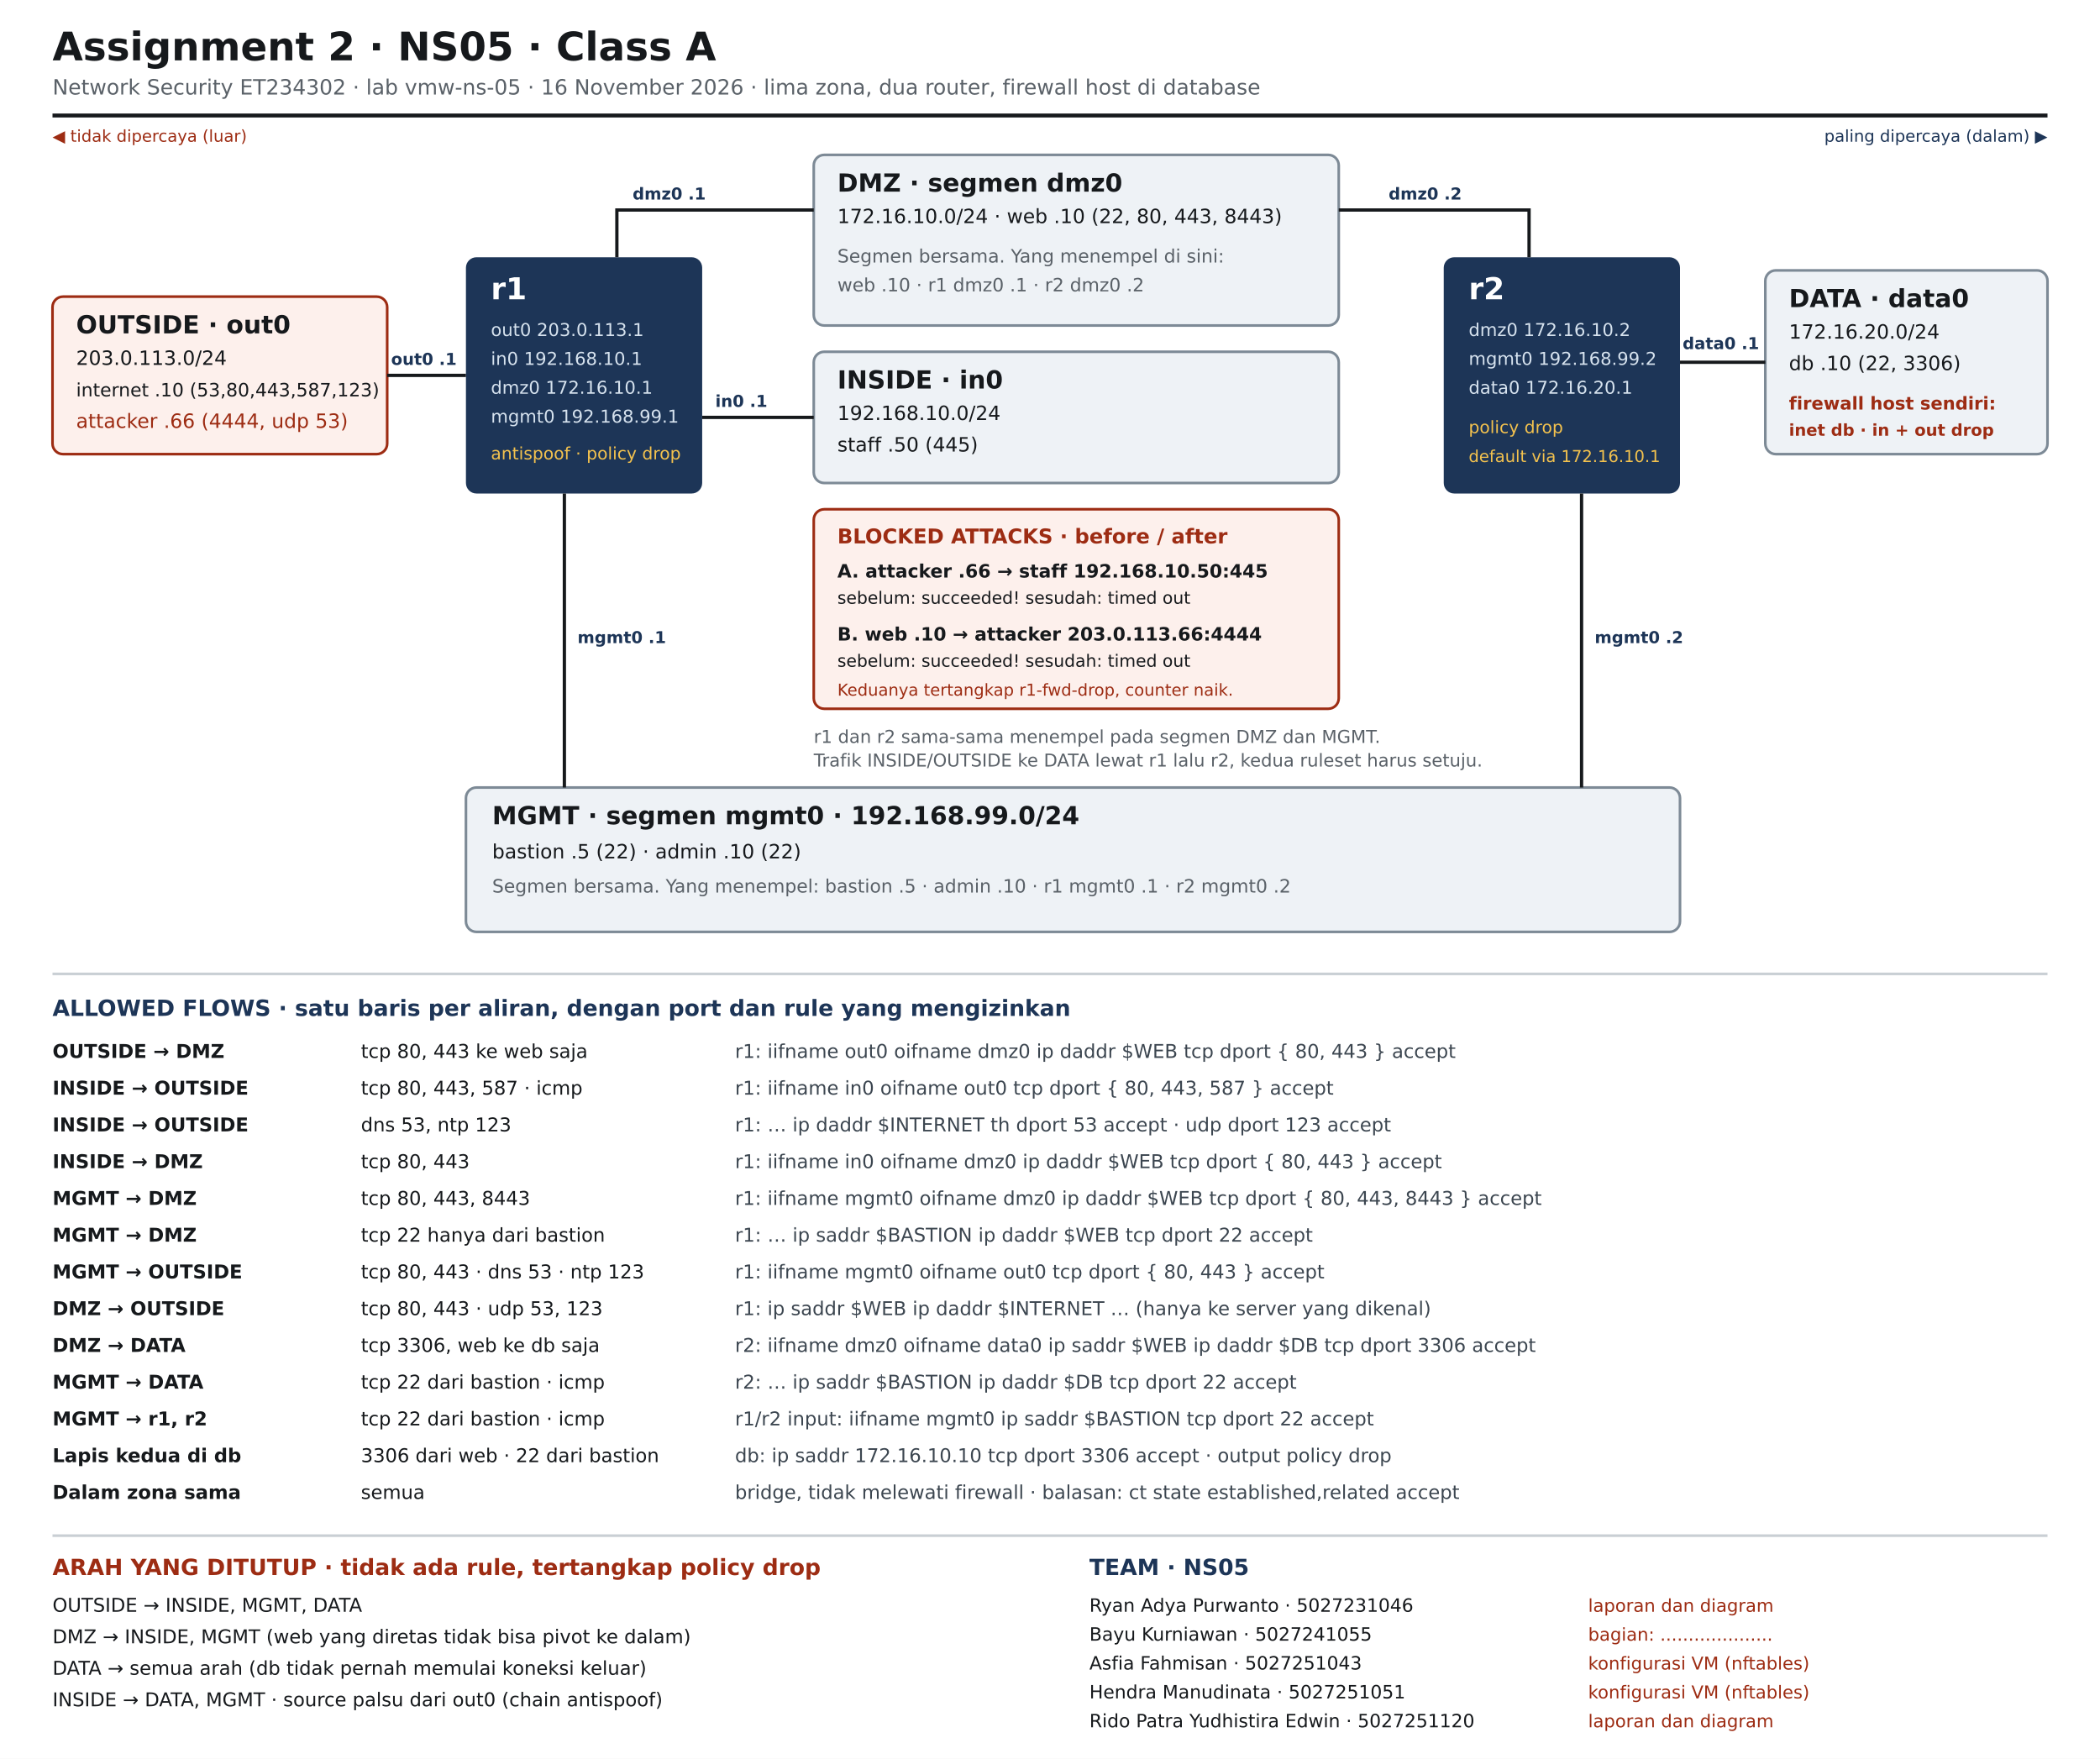
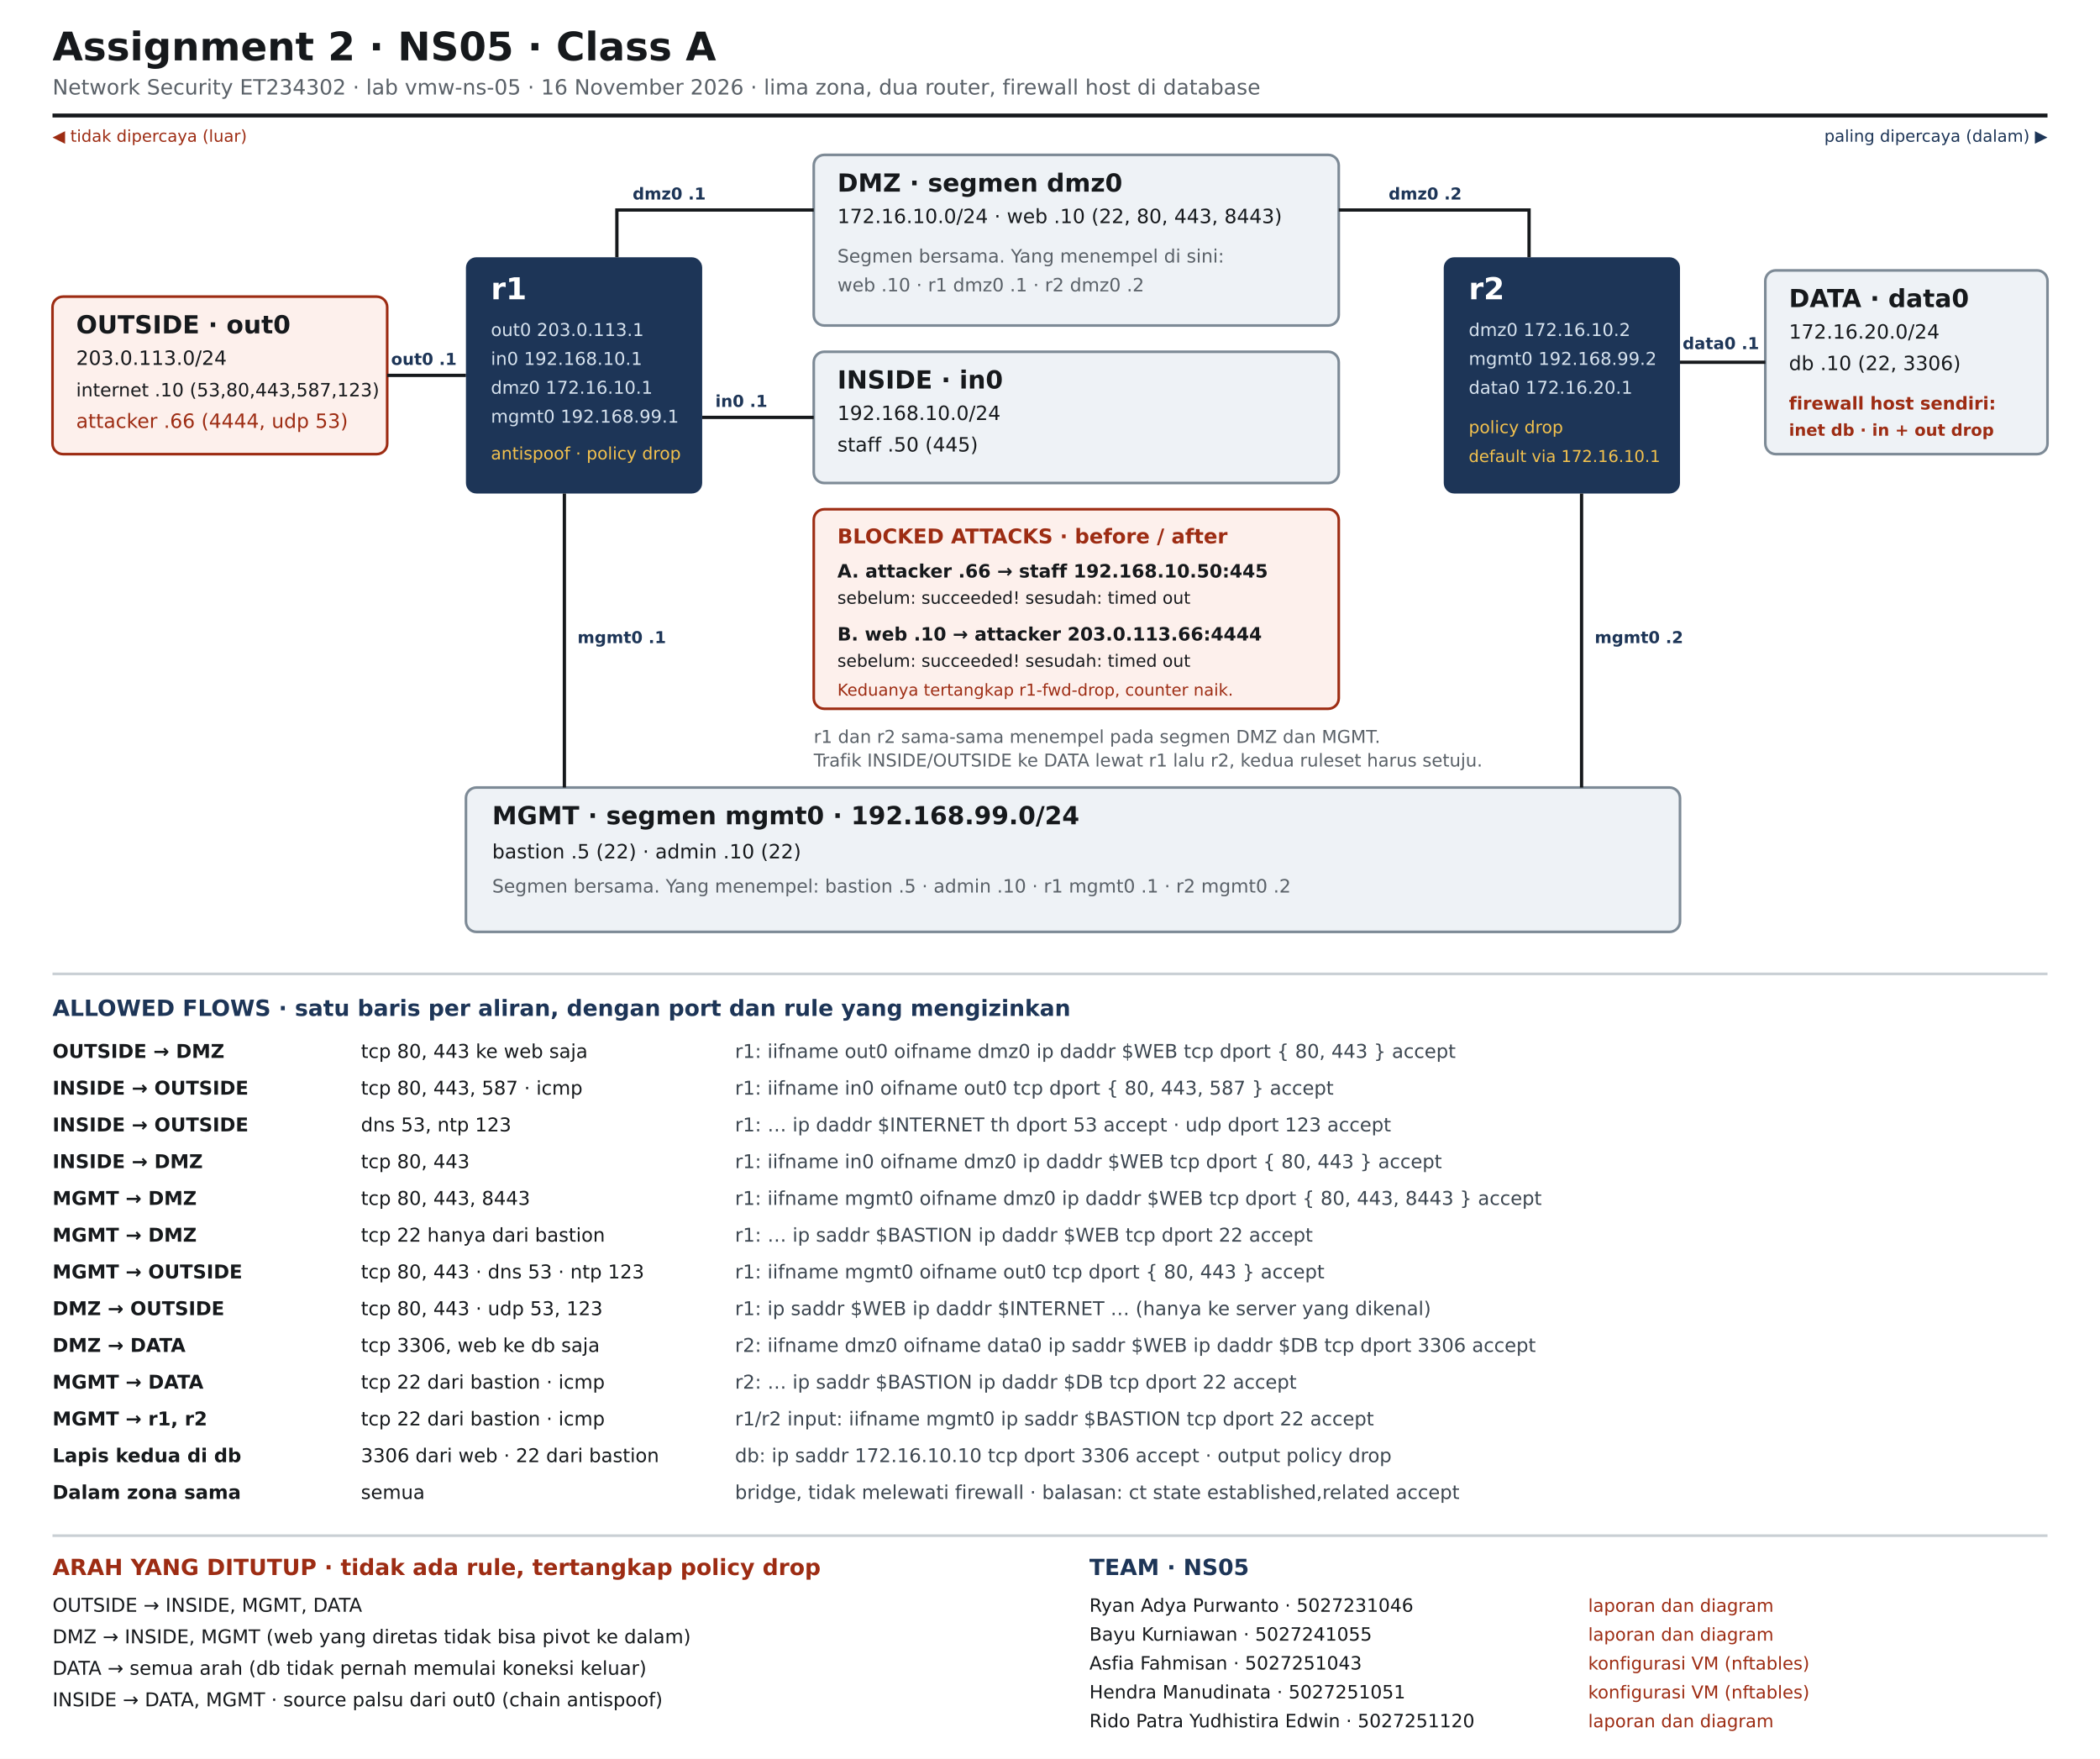
<svg xmlns="http://www.w3.org/2000/svg" viewBox="0 0 1600 1340" width="1600" height="1340" font-family="DejaVu Sans, Arial, Helvetica, sans-serif">
  <rect width="1600" height="1340" fill="#ffffff" />
  <text x="40" y="46" font-size="30" font-weight="bold" fill="#16191c">Assignment 2 · NS05 · Class A</text>
  <text x="40" y="72" font-size="16" fill="#5a6168">Network Security ET234302 · lab vmw-ns-05 · 16 November 2026 · lima zona, dua router, firewall host di database</text>
  <line x1="40" y1="88" x2="1560" y2="88" stroke="#16191c" stroke-width="3" />
  <text x="40" y="108" font-size="12.5" fill="#9d2c13">◀ tidak dipercaya (luar)</text>
  <text x="1560" y="108" font-size="12.5" fill="#1d3557" text-anchor="end">paling dipercaya (dalam) ▶</text>
  <rect x="40" y="226" width="255" height="120" rx="8" fill="#fdf0ec" stroke="#9d2c13" stroke-width="2" />
  <text x="58" y="254" font-size="19" font-weight="bold" fill="#16191c">OUTSIDE · out0</text>
  <text x="58" y="278" font-size="15" fill="#16191c">203.0.113.0/24</text>
  <text x="58" y="302" font-size="14" fill="#16191c">internet .10 (53,80,443,587,123)</text>
  <text x="58" y="326" font-size="15" fill="#9d2c13">attacker .66  (4444, udp 53)</text>
  <rect x="355" y="196" width="180" height="180" rx="8" fill="#1d3557" />
  <text x="374" y="228" font-size="23" font-weight="bold" fill="#ffffff">r1</text>
  <text x="374" y="256" font-size="13.5" fill="#d6e2ee">out0   203.0.113.1</text>
  <text x="374" y="278" font-size="13.5" fill="#d6e2ee">in0    192.168.10.1</text>
  <text x="374" y="300" font-size="13.5" fill="#d6e2ee">dmz0   172.16.10.1</text>
  <text x="374" y="322" font-size="13.5" fill="#d6e2ee">mgmt0  192.168.99.1</text>
  <text x="374" y="350" font-size="13" fill="#f2c14e">antispoof · policy drop</text>
  <rect x="620" y="118" width="400" height="130" rx="8" fill="#eef2f6" stroke="#7d8a96" stroke-width="2" />
  <text x="638" y="146" font-size="19" font-weight="bold" fill="#16191c">DMZ · segmen dmz0</text>
  <text x="638" y="170" font-size="15" fill="#16191c">172.16.10.0/24  ·  web .10  (22, 80, 443, 8443)</text>
  <text x="638" y="200" font-size="14" fill="#5a6168">Segmen bersama. Yang menempel di sini:</text>
  <text x="638" y="222" font-size="14" fill="#5a6168">web .10   ·   r1 dmz0 .1   ·   r2 dmz0 .2</text>
  <rect x="620" y="268" width="400" height="100" rx="8" fill="#eef2f6" stroke="#7d8a96" stroke-width="2" />
  <text x="638" y="296" font-size="19" font-weight="bold" fill="#16191c">INSIDE · in0</text>
  <text x="638" y="320" font-size="15" fill="#16191c">192.168.10.0/24</text>
  <text x="638" y="344" font-size="15" fill="#16191c">staff .50  (445)</text>
  <rect x="1100" y="196" width="180" height="180" rx="8" fill="#1d3557" />
  <text x="1119" y="228" font-size="23" font-weight="bold" fill="#ffffff">r2</text>
  <text x="1119" y="256" font-size="13.5" fill="#d6e2ee">dmz0   172.16.10.2</text>
  <text x="1119" y="278" font-size="13.5" fill="#d6e2ee">mgmt0  192.168.99.2</text>
  <text x="1119" y="300" font-size="13.5" fill="#d6e2ee">data0  172.16.20.1</text>
  <text x="1119" y="330" font-size="13" fill="#f2c14e">policy drop</text>
  <text x="1119" y="352" font-size="12.5" fill="#f2c14e">default via 172.16.10.1</text>
  <rect x="1345" y="206" width="215" height="140" rx="8" fill="#eef2f6" stroke="#7d8a96" stroke-width="2" />
  <text x="1363" y="234" font-size="19" font-weight="bold" fill="#16191c">DATA · data0</text>
  <text x="1363" y="258" font-size="15" fill="#16191c">172.16.20.0/24</text>
  <text x="1363" y="282" font-size="15" fill="#16191c">db .10  (22, 3306)</text>
  <text x="1363" y="312" font-size="13.5" font-weight="bold" fill="#9d2c13">firewall host sendiri:</text>
  <text x="1363" y="332" font-size="12.5" font-weight="bold" fill="#9d2c13">inet db · in + out drop</text>
  <rect x="620" y="388" width="400" height="152" rx="8" fill="#fdf0ec" stroke="#9d2c13" stroke-width="2" />
  <text x="638" y="414" font-size="15.5" font-weight="bold" fill="#9d2c13">BLOCKED ATTACKS · before / after</text>
  <text x="638" y="440" font-size="14" font-weight="bold" fill="#16191c">A. attacker .66 → staff 192.168.10.50:445</text>
  <text x="638" y="460" font-size="13" fill="#16191c">sebelum: succeeded!    sesudah: timed out</text>
  <text x="638" y="488" font-size="14" font-weight="bold" fill="#16191c">B. web .10 → attacker 203.0.113.66:4444</text>
  <text x="638" y="508" font-size="13" fill="#16191c">sebelum: succeeded!    sesudah: timed out</text>
  <text x="638" y="530" font-size="12.5" fill="#9d2c13">Keduanya tertangkap r1-fwd-drop, counter naik.</text>
  <text x="620" y="566" font-size="13.5" fill="#5a6168">r1 dan r2 sama-sama menempel pada segmen DMZ dan MGMT.</text>
  <text x="620" y="584" font-size="13.5" fill="#5a6168">Trafik INSIDE/OUTSIDE ke DATA lewat r1 lalu r2, kedua ruleset harus setuju.</text>
  <rect x="355" y="600" width="925" height="110" rx="8" fill="#eef2f6" stroke="#7d8a96" stroke-width="2" />
  <text x="375" y="628" font-size="19" font-weight="bold" fill="#16191c">MGMT · segmen mgmt0 · 192.168.99.0/24</text>
  <text x="375" y="654" font-size="15" fill="#16191c">bastion .5  (22)   ·   admin .10  (22)</text>
  <text x="375" y="680" font-size="14" fill="#5a6168">Segmen bersama. Yang menempel: bastion .5 · admin .10 · r1 mgmt0 .1 · r2 mgmt0 .2</text>
  <g stroke="#16191c" stroke-width="2.5" fill="none">
    <path d="M295 286 L355 286" />
    <path d="M470 196 L470 160 L620 160" />
    <path d="M535 318 L620 318" />
    <path d="M1165 196 L1165 160 L1020 160" />
    <path d="M430 376 L430 600" />
    <path d="M1205 376 L1205 600" />
    <path d="M1280 276 L1345 276" />
  </g>
  <g font-size="12.5" fill="#1d3557" font-weight="bold">
    <text x="298" y="278">out0 .1</text>
    <text x="482" y="152">dmz0 .1</text>
    <text x="545" y="310">in0 .1</text>
    <text x="1058" y="152">dmz0 .2</text>
    <text x="440" y="490">mgmt0 .1</text>
    <text x="1215" y="490">mgmt0 .2</text>
    <text x="1282" y="266">data0 .1</text>
  </g>
  <line x1="40" y1="742" x2="1560" y2="742" stroke="#c9cfd4" stroke-width="2" />
  <text x="40" y="774" font-size="17" font-weight="bold" fill="#1d3557">ALLOWED FLOWS · satu baris per aliran, dengan port dan rule yang mengizinkan</text>
  <g font-size="14.5" fill="#16191c">
    <text x="40" y="806" font-weight="bold">OUTSIDE → DMZ</text>
    <text x="275" y="806">tcp 80, 443 ke web saja</text>
    <text x="560" y="806" fill="#3c4650">r1: iifname out0 oifname dmz0 ip daddr $WEB tcp dport { 80, 443 } accept</text>
    <text x="40" y="834" font-weight="bold">INSIDE → OUTSIDE</text>
    <text x="275" y="834">tcp 80, 443, 587 · icmp</text>
    <text x="560" y="834" fill="#3c4650">r1: iifname in0 oifname out0 tcp dport { 80, 443, 587 } accept</text>
    <text x="40" y="862" font-weight="bold">INSIDE → OUTSIDE</text>
    <text x="275" y="862">dns 53, ntp 123</text>
    <text x="560" y="862" fill="#3c4650">r1: … ip daddr $INTERNET th dport 53 accept  ·  udp dport 123 accept</text>
    <text x="40" y="890" font-weight="bold">INSIDE → DMZ</text>
    <text x="275" y="890">tcp 80, 443</text>
    <text x="560" y="890" fill="#3c4650">r1: iifname in0 oifname dmz0 ip daddr $WEB tcp dport { 80, 443 } accept</text>
    <text x="40" y="918" font-weight="bold">MGMT → DMZ</text>
    <text x="275" y="918">tcp 80, 443, 8443</text>
    <text x="560" y="918" fill="#3c4650">r1: iifname mgmt0 oifname dmz0 ip daddr $WEB tcp dport { 80, 443, 8443 } accept</text>
    <text x="40" y="946" font-weight="bold">MGMT → DMZ</text>
    <text x="275" y="946">tcp 22 hanya dari bastion</text>
    <text x="560" y="946" fill="#3c4650">r1: … ip saddr $BASTION ip daddr $WEB tcp dport 22 accept</text>
    <text x="40" y="974" font-weight="bold">MGMT → OUTSIDE</text>
    <text x="275" y="974">tcp 80, 443 · dns 53 · ntp 123</text>
    <text x="560" y="974" fill="#3c4650">r1: iifname mgmt0 oifname out0 tcp dport { 80, 443 } accept</text>
    <text x="40" y="1002" font-weight="bold">DMZ → OUTSIDE</text>
    <text x="275" y="1002">tcp 80, 443 · udp 53, 123</text>
    <text x="560" y="1002" fill="#3c4650">r1: ip saddr $WEB ip daddr $INTERNET …  (hanya ke server yang dikenal)</text>
    <text x="40" y="1030" font-weight="bold">DMZ → DATA</text>
    <text x="275" y="1030">tcp 3306, web ke db saja</text>
    <text x="560" y="1030" fill="#3c4650">r2: iifname dmz0 oifname data0 ip saddr $WEB ip daddr $DB tcp dport 3306 accept</text>
    <text x="40" y="1058" font-weight="bold">MGMT → DATA</text>
    <text x="275" y="1058">tcp 22 dari bastion · icmp</text>
    <text x="560" y="1058" fill="#3c4650">r2: … ip saddr $BASTION ip daddr $DB tcp dport 22 accept</text>
    <text x="40" y="1086" font-weight="bold">MGMT → r1, r2</text>
    <text x="275" y="1086">tcp 22 dari bastion · icmp</text>
    <text x="560" y="1086" fill="#3c4650">r1/r2 input: iifname mgmt0 ip saddr $BASTION tcp dport 22 accept</text>
    <text x="40" y="1114" font-weight="bold">Lapis kedua di db</text>
    <text x="275" y="1114">3306 dari web · 22 dari bastion</text>
    <text x="560" y="1114" fill="#3c4650">db: ip saddr 172.16.10.10 tcp dport 3306 accept  ·  output policy drop</text>
    <text x="40" y="1142" font-weight="bold">Dalam zona sama</text>
    <text x="275" y="1142">semua</text>
    <text x="560" y="1142" fill="#3c4650">bridge, tidak melewati firewall  ·  balasan: ct state established,related accept</text>
  </g>
  <line x1="40" y1="1170" x2="1560" y2="1170" stroke="#c9cfd4" stroke-width="2" />
  <text x="40" y="1200" font-size="17" font-weight="bold" fill="#9d2c13">ARAH YANG DITUTUP · tidak ada rule, tertangkap policy drop</text>
  <g font-size="14.5" fill="#16191c">
    <text x="40" y="1228">OUTSIDE → INSIDE, MGMT, DATA</text>
    <text x="40" y="1252">DMZ → INSIDE, MGMT   (web yang diretas tidak bisa pivot ke dalam)</text>
    <text x="40" y="1276">DATA → semua arah   (db tidak pernah memulai koneksi keluar)</text>
    <text x="40" y="1300">INSIDE → DATA, MGMT   ·   source palsu dari out0 (chain antispoof)</text>
  </g>
  <text x="830" y="1200" font-size="17" font-weight="bold" fill="#1d3557">TEAM · NS05</text>
  <g font-size="14" fill="#16191c">
    <text x="830" y="1228">Ryan Adya Purwanto · 5027231046</text>
    <text x="830" y="1250">Bayu Kurniawan · 5027241055</text>
    <text x="830" y="1272">Asfia Fahmisan · 5027251043</text>
    <text x="830" y="1294">Hendra Manudinata · 5027251051</text>
    <text x="830" y="1316">Rido Patra Yudhistira Edwin · 5027251120</text>
  </g>
  <g font-size="13.5" fill="#9d2c13">
    <text x="1210" y="1228">laporan dan diagram</text>
-     <text x="1210" y="1250">bagian: ....................</text>
+     <text x="1210" y="1250">laporan dan diagram</text>
    <text x="1210" y="1272">konfigurasi VM (nftables)</text>
    <text x="1210" y="1294">konfigurasi VM (nftables)</text>
    <text x="1210" y="1316">laporan dan diagram</text>
  </g>
</svg>
